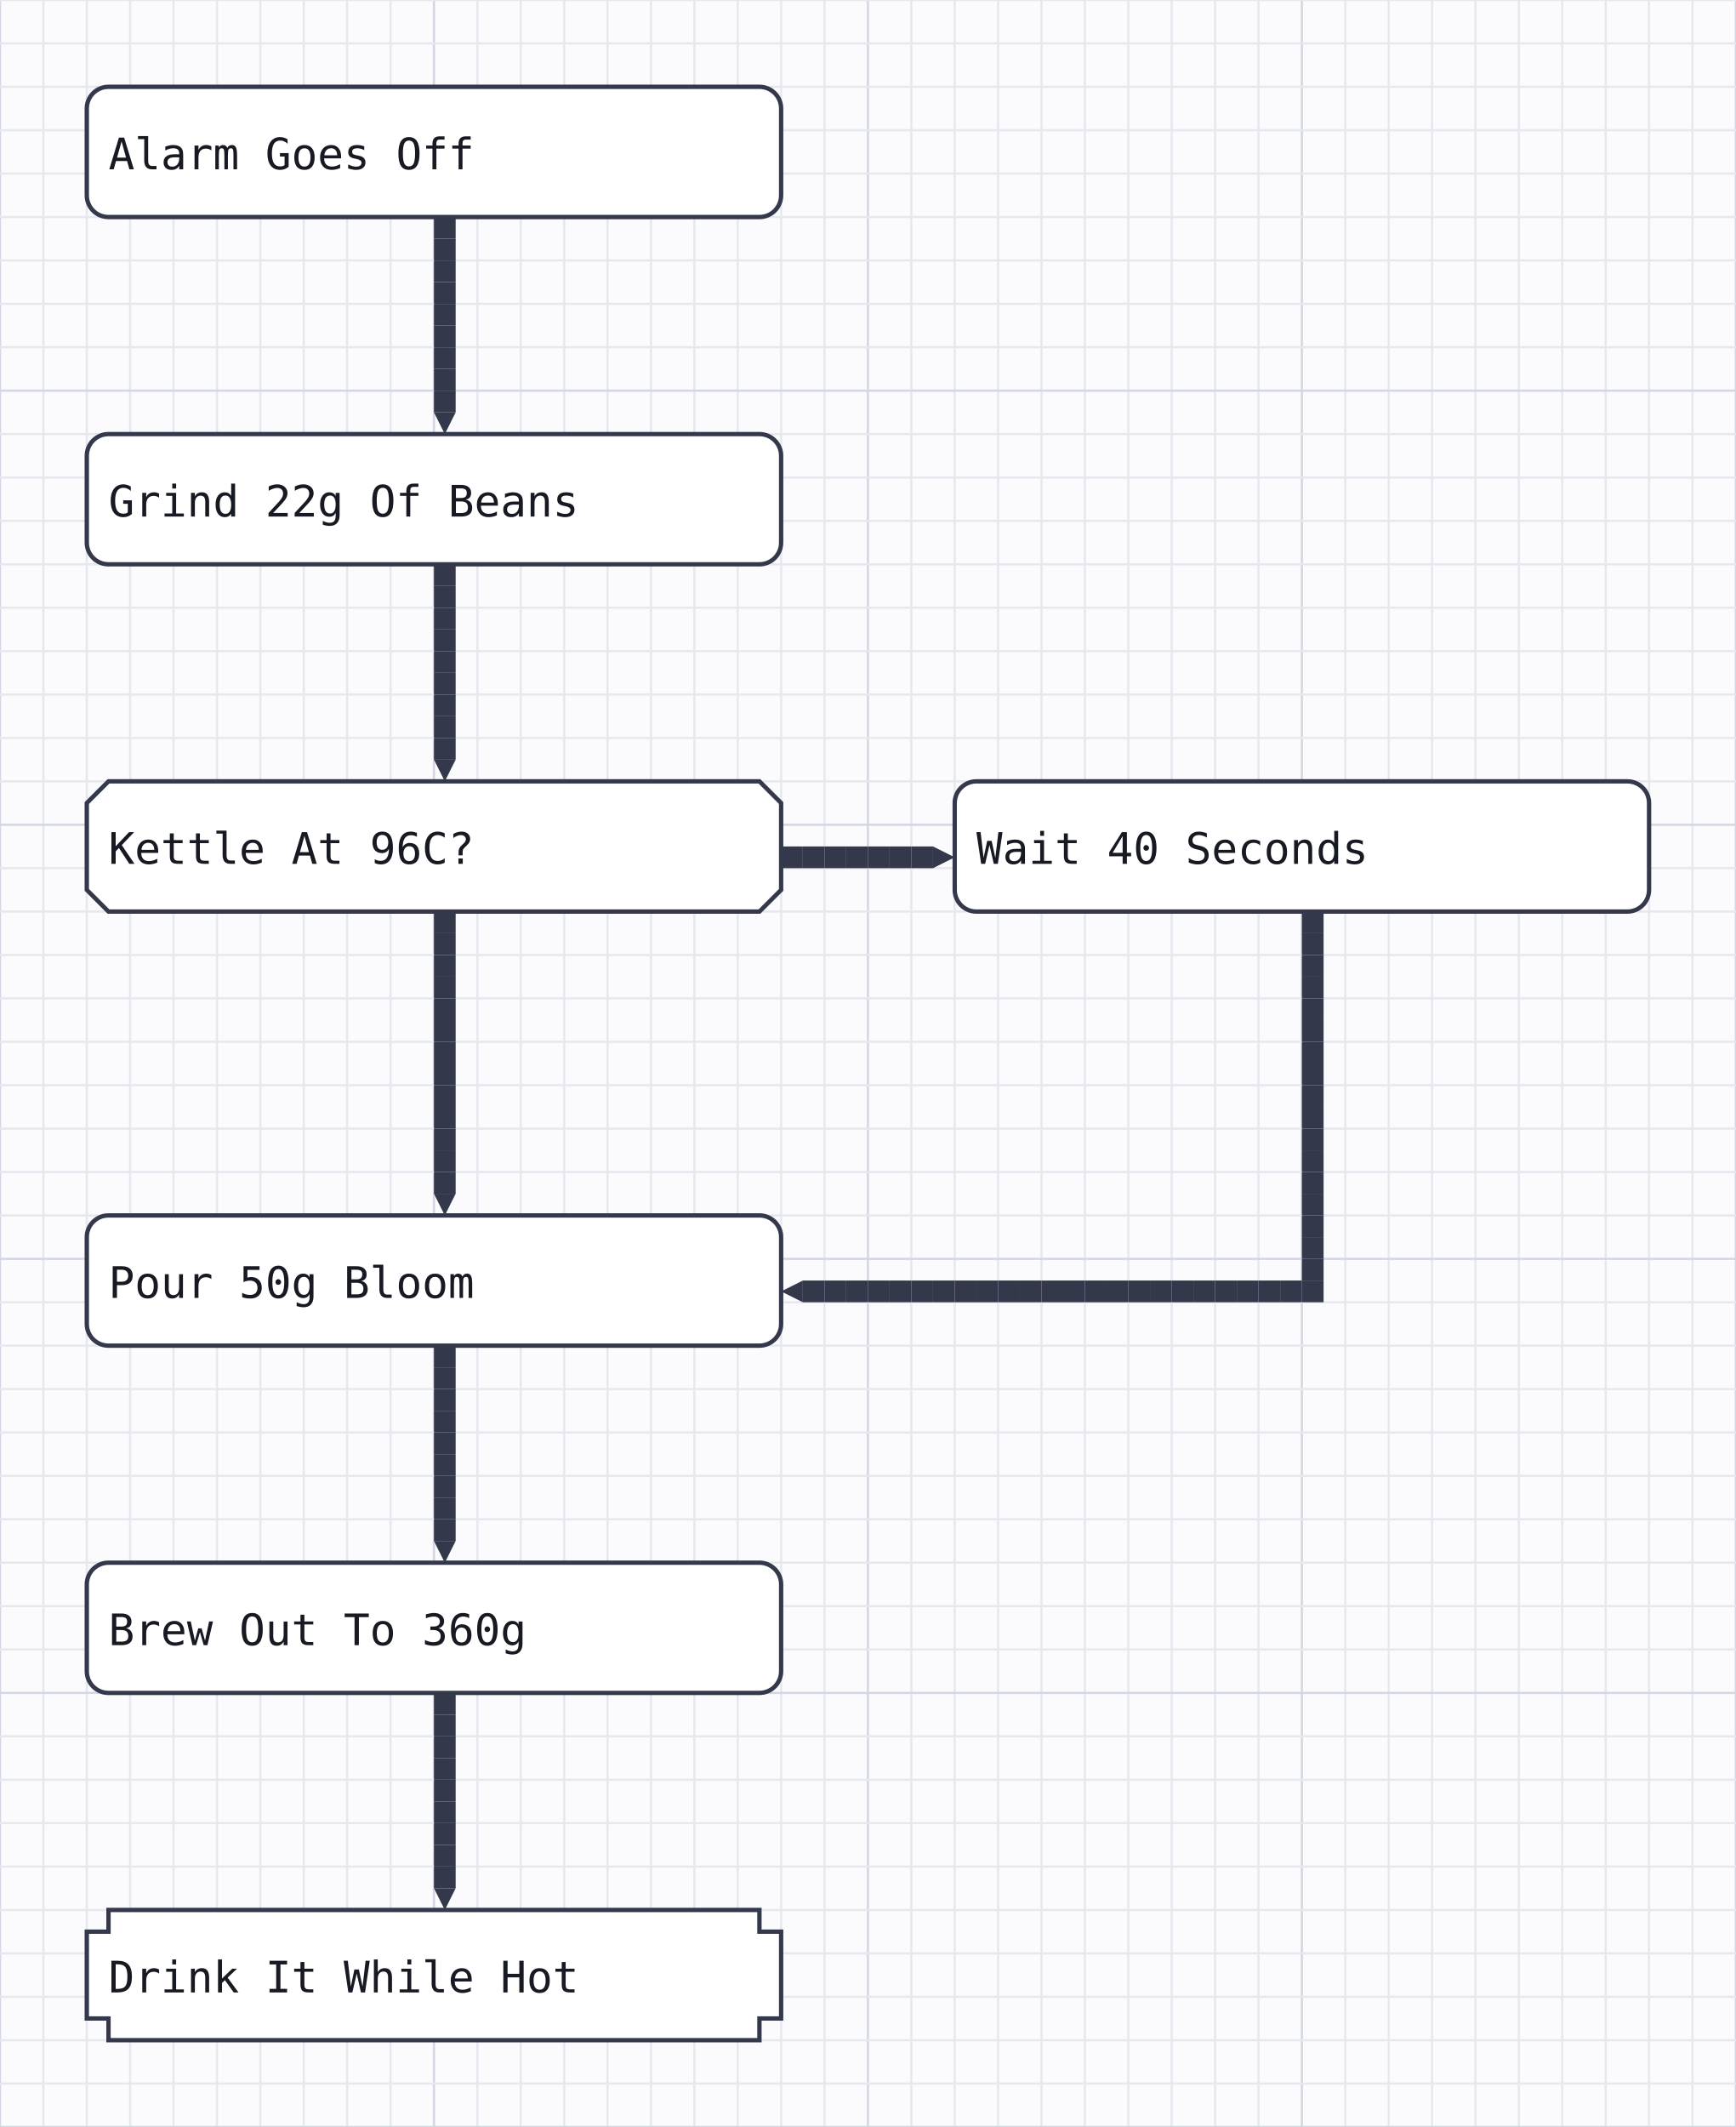
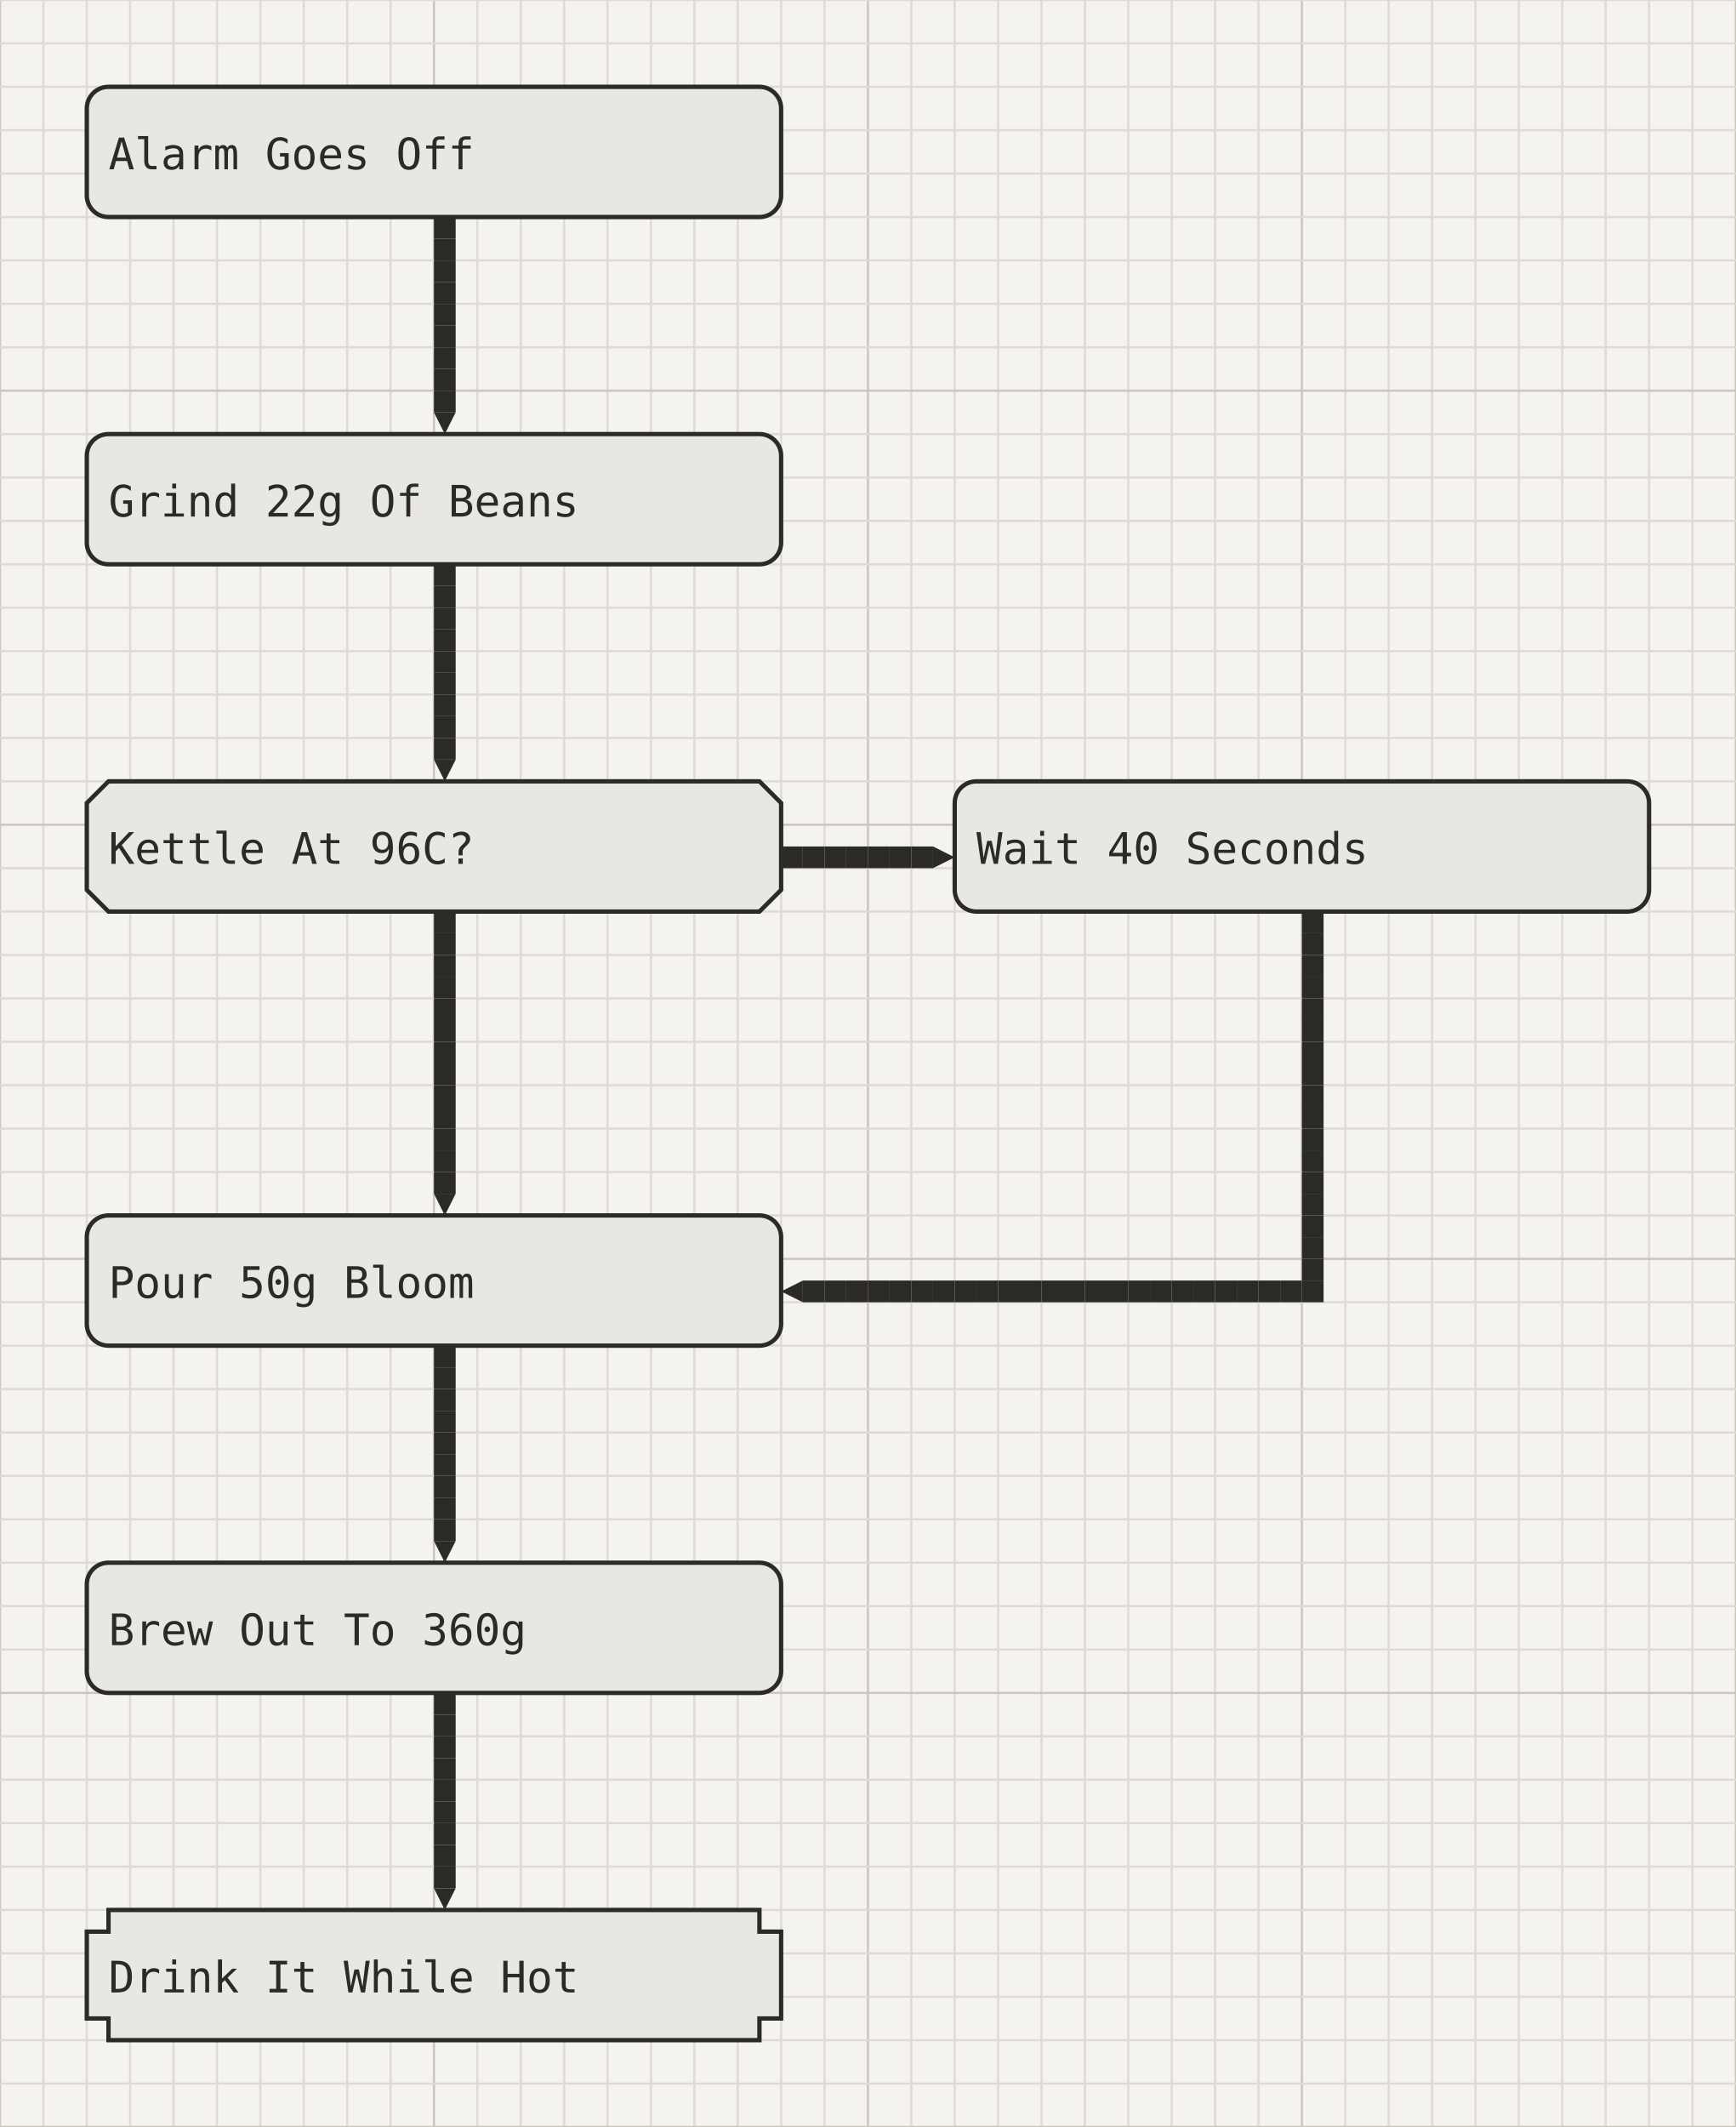
- <svg xmlns="http://www.w3.org/2000/svg" width="400" height="490" viewBox="0 0 400 490" font-family="ui-monospace, SFMono-Regular, &quot;Cascadia Mono&quot;, Menlo, Consolas, monospace">
+ <svg xmlns="http://www.w3.org/2000/svg" width="400" height="490" viewBox="0 0 400 490" font-family="ui-monospace, SFMono-Regular, &quot;Cascadia Mono&quot;, Menlo, Consolas, monospace" role="img" aria-labelledby="tp-title tp-desc">
  <style>
-   .bg { fill: #fbfbfd; }
-   .grid { stroke: #e6e8ef; stroke-width: 0.5; }
-   .grid-major { stroke: #d3d7e3; stroke-width: 0.5; }
-   .box { fill: #ffffff; stroke: #33384a; stroke-width: 1; }
-   .box-label { fill: #171a22; }
-   .stroke { fill: #33384a; }
-   .hop { stroke: #33384a; }
-   .free-text { fill: #171a22; }
-   .hit-S0, .hit-S1 { fill: #d92d20; opacity: 0.28; }
-   .hit-S2 { fill: #dc6803; opacity: 0.24; }
-   .hit-S3 { fill: #2e90fa; opacity: 0.18; }
+   .bg { fill: #f4f3ef; }
+   .grid { stroke: #dedbd3; stroke-width: 0.5; }
+   .grid-major { stroke: #cbc7bd; stroke-width: 0.5; }
+   .box { fill: #e9e7e1; stroke: #2b2a26; stroke-width: 1; }
+   .box-label, .key-title, .key-label { fill: #2b2a26; }
+   .stroke { fill: #2b2a26; }
+   .hop { stroke: #2b2a26; }
+   .free-text { fill: #6b6862; }
+   .hit-S0 { fill: #8a5b56; opacity: 0.30; }
+   .hit-S1 { fill: #96755c; opacity: 0.28; }
+   .hit-S2 { fill: #87805a; opacity: 0.24; }
+   .hit-S3 { fill: #4a6572; opacity: 0.20; }
+   .dimmed { fill: url(#tp-stipple); }
+   .dither-run { fill: #2b2a26; }
+   .simplify-run { fill: #2b2a26; }
  @media (prefers-color-scheme: dark) {
-     .bg { fill: #0e1016; }
-     .grid { stroke: #1d2130; }
-     .grid-major { stroke: #2a3044; }
-     .box { fill: #161a24; stroke: #99a2bd; }
-     .box-label, .free-text { fill: #e8ebf5; }
-     .stroke { fill: #99a2bd; }
-     .hop { stroke: #99a2bd; }
+     .bg { fill: #1a1917; }
+     .grid { stroke: #2e2c28; }
+     .grid-major { stroke: #3d3a35; }
+     .box { fill: #232220; stroke: #dedbd3; }
+     .box-label { fill: #dedbd3; }
+     .free-text { fill: #9a968d; }
+     .stroke { fill: #dedbd3; }
+     .hop { stroke: #dedbd3; }
  }
+ 
</style>
+   <defs>
+     <pattern id="tp-stipple" width="10" height="10" patternUnits="userSpaceOnUse">
+       <rect width="5" height="5" fill="#2b2a26" />
+       <rect x="5" y="5" width="5" height="5" fill="#2b2a26" />
+     </pattern>
+   </defs>
  <rect class="bg" x="0" y="0" width="400" height="490" />
  <g transform="translate(0,-10)">
    <line class="grid" x1="-20" y1="-10" x2="-20" y2="520" />
    <line class="grid" x1="-10" y1="-10" x2="-10" y2="520" />
    <line class="grid-major" x1="0" y1="-10" x2="0" y2="520" />
    <line class="grid" x1="10" y1="-10" x2="10" y2="520" />
    <line class="grid" x1="20" y1="-10" x2="20" y2="520" />
    <line class="grid" x1="30" y1="-10" x2="30" y2="520" />
    <line class="grid" x1="40" y1="-10" x2="40" y2="520" />
    <line class="grid" x1="50" y1="-10" x2="50" y2="520" />
    <line class="grid" x1="60" y1="-10" x2="60" y2="520" />
    <line class="grid" x1="70" y1="-10" x2="70" y2="520" />
    <line class="grid" x1="80" y1="-10" x2="80" y2="520" />
    <line class="grid" x1="90" y1="-10" x2="90" y2="520" />
    <line class="grid-major" x1="100" y1="-10" x2="100" y2="520" />
    <line class="grid" x1="110" y1="-10" x2="110" y2="520" />
    <line class="grid" x1="120" y1="-10" x2="120" y2="520" />
    <line class="grid" x1="130" y1="-10" x2="130" y2="520" />
    <line class="grid" x1="140" y1="-10" x2="140" y2="520" />
    <line class="grid" x1="150" y1="-10" x2="150" y2="520" />
    <line class="grid" x1="160" y1="-10" x2="160" y2="520" />
    <line class="grid" x1="170" y1="-10" x2="170" y2="520" />
    <line class="grid" x1="180" y1="-10" x2="180" y2="520" />
    <line class="grid" x1="190" y1="-10" x2="190" y2="520" />
    <line class="grid-major" x1="200" y1="-10" x2="200" y2="520" />
    <line class="grid" x1="210" y1="-10" x2="210" y2="520" />
    <line class="grid" x1="220" y1="-10" x2="220" y2="520" />
    <line class="grid" x1="230" y1="-10" x2="230" y2="520" />
    <line class="grid" x1="240" y1="-10" x2="240" y2="520" />
    <line class="grid" x1="250" y1="-10" x2="250" y2="520" />
    <line class="grid" x1="260" y1="-10" x2="260" y2="520" />
    <line class="grid" x1="270" y1="-10" x2="270" y2="520" />
    <line class="grid" x1="280" y1="-10" x2="280" y2="520" />
    <line class="grid" x1="290" y1="-10" x2="290" y2="520" />
    <line class="grid-major" x1="300" y1="-10" x2="300" y2="520" />
    <line class="grid" x1="310" y1="-10" x2="310" y2="520" />
    <line class="grid" x1="320" y1="-10" x2="320" y2="520" />
    <line class="grid" x1="330" y1="-10" x2="330" y2="520" />
    <line class="grid" x1="340" y1="-10" x2="340" y2="520" />
    <line class="grid" x1="350" y1="-10" x2="350" y2="520" />
    <line class="grid" x1="360" y1="-10" x2="360" y2="520" />
    <line class="grid" x1="370" y1="-10" x2="370" y2="520" />
    <line class="grid" x1="380" y1="-10" x2="380" y2="520" />
    <line class="grid" x1="390" y1="-10" x2="390" y2="520" />
    <line class="grid-major" x1="400" y1="-10" x2="400" y2="520" />
    <line class="grid" x1="410" y1="-10" x2="410" y2="520" />
    <line class="grid" x1="420" y1="-10" x2="420" y2="520" />
    <line class="grid" x1="-20" y1="-10" x2="420" y2="-10" />
    <line class="grid-major" x1="-20" y1="0" x2="420" y2="0" />
    <line class="grid" x1="-20" y1="10" x2="420" y2="10" />
    <line class="grid" x1="-20" y1="20" x2="420" y2="20" />
    <line class="grid" x1="-20" y1="30" x2="420" y2="30" />
    <line class="grid" x1="-20" y1="40" x2="420" y2="40" />
    <line class="grid" x1="-20" y1="50" x2="420" y2="50" />
    <line class="grid" x1="-20" y1="60" x2="420" y2="60" />
    <line class="grid" x1="-20" y1="70" x2="420" y2="70" />
    <line class="grid" x1="-20" y1="80" x2="420" y2="80" />
    <line class="grid" x1="-20" y1="90" x2="420" y2="90" />
    <line class="grid-major" x1="-20" y1="100" x2="420" y2="100" />
    <line class="grid" x1="-20" y1="110" x2="420" y2="110" />
    <line class="grid" x1="-20" y1="120" x2="420" y2="120" />
    <line class="grid" x1="-20" y1="130" x2="420" y2="130" />
    <line class="grid" x1="-20" y1="140" x2="420" y2="140" />
    <line class="grid" x1="-20" y1="150" x2="420" y2="150" />
    <line class="grid" x1="-20" y1="160" x2="420" y2="160" />
    <line class="grid" x1="-20" y1="170" x2="420" y2="170" />
    <line class="grid" x1="-20" y1="180" x2="420" y2="180" />
    <line class="grid" x1="-20" y1="190" x2="420" y2="190" />
    <line class="grid-major" x1="-20" y1="200" x2="420" y2="200" />
    <line class="grid" x1="-20" y1="210" x2="420" y2="210" />
    <line class="grid" x1="-20" y1="220" x2="420" y2="220" />
    <line class="grid" x1="-20" y1="230" x2="420" y2="230" />
    <line class="grid" x1="-20" y1="240" x2="420" y2="240" />
    <line class="grid" x1="-20" y1="250" x2="420" y2="250" />
    <line class="grid" x1="-20" y1="260" x2="420" y2="260" />
    <line class="grid" x1="-20" y1="270" x2="420" y2="270" />
    <line class="grid" x1="-20" y1="280" x2="420" y2="280" />
    <line class="grid" x1="-20" y1="290" x2="420" y2="290" />
    <line class="grid-major" x1="-20" y1="300" x2="420" y2="300" />
    <line class="grid" x1="-20" y1="310" x2="420" y2="310" />
    <line class="grid" x1="-20" y1="320" x2="420" y2="320" />
    <line class="grid" x1="-20" y1="330" x2="420" y2="330" />
    <line class="grid" x1="-20" y1="340" x2="420" y2="340" />
    <line class="grid" x1="-20" y1="350" x2="420" y2="350" />
    <line class="grid" x1="-20" y1="360" x2="420" y2="360" />
    <line class="grid" x1="-20" y1="370" x2="420" y2="370" />
    <line class="grid" x1="-20" y1="380" x2="420" y2="380" />
    <line class="grid" x1="-20" y1="390" x2="420" y2="390" />
    <line class="grid-major" x1="-20" y1="400" x2="420" y2="400" />
    <line class="grid" x1="-20" y1="410" x2="420" y2="410" />
    <line class="grid" x1="-20" y1="420" x2="420" y2="420" />
    <line class="grid" x1="-20" y1="430" x2="420" y2="430" />
    <line class="grid" x1="-20" y1="440" x2="420" y2="440" />
    <line class="grid" x1="-20" y1="450" x2="420" y2="450" />
    <line class="grid" x1="-20" y1="460" x2="420" y2="460" />
    <line class="grid" x1="-20" y1="470" x2="420" y2="470" />
    <line class="grid" x1="-20" y1="480" x2="420" y2="480" />
    <line class="grid" x1="-20" y1="490" x2="420" y2="490" />
    <line class="grid-major" x1="-20" y1="500" x2="420" y2="500" />
    <line class="grid" x1="-20" y1="510" x2="420" y2="510" />
    <line class="grid" x1="-20" y1="520" x2="420" y2="520" />
  </g>
  <g transform="translate(0,-10)">
    <g data-page="base" data-z="0" opacity="1">
-       <path class="box" d="M25,30 H175 A5,5 0 0 1 180,35 V55 A5,5 0 0 1 175,60 H25 A5,5 0 0 1 20,55 V35 A5,5 0 0 1 25,30 Z" data-id="alarm" />
-       <text class="box-label" x="25" y="49" font-size="10" textLength="84" lengthAdjust="spacingAndGlyphs" xml:space="preserve">Alarm Goes Off</text>
-       <path class="box" d="M25,110 H175 A5,5 0 0 1 180,115 V135 A5,5 0 0 1 175,140 H25 A5,5 0 0 1 20,135 V115 A5,5 0 0 1 25,110 Z" data-id="grind" />
-       <text class="box-label" x="25" y="129" font-size="10" textLength="108" lengthAdjust="spacingAndGlyphs" xml:space="preserve">Grind 22g Of Beans</text>
-       <path class="box" d="M25,190 H175 L180,195 V215 L175,220 H25 L20,215 V195 Z" data-id="kettle" />
-       <text class="box-label" x="25" y="209" font-size="10" textLength="84" lengthAdjust="spacingAndGlyphs" xml:space="preserve">Kettle At 96C?</text>
-       <path class="box" d="M225,190 H375 A5,5 0 0 1 380,195 V215 A5,5 0 0 1 375,220 H225 A5,5 0 0 1 220,215 V195 A5,5 0 0 1 225,190 Z" data-id="wait" />
-       <text class="box-label" x="225" y="209" font-size="10" textLength="90" lengthAdjust="spacingAndGlyphs" xml:space="preserve">Wait 40 Seconds</text>
-       <path class="box" d="M25,290 H175 A5,5 0 0 1 180,295 V315 A5,5 0 0 1 175,320 H25 A5,5 0 0 1 20,315 V295 A5,5 0 0 1 25,290 Z" data-id="bloom" />
-       <text class="box-label" x="25" y="309" font-size="10" textLength="84" lengthAdjust="spacingAndGlyphs" xml:space="preserve">Pour 50g Bloom</text>
-       <path class="box" d="M25,370 H175 A5,5 0 0 1 180,375 V395 A5,5 0 0 1 175,400 H25 A5,5 0 0 1 20,395 V375 A5,5 0 0 1 25,370 Z" data-id="brew" />
-       <text class="box-label" x="25" y="389" font-size="10" textLength="96" lengthAdjust="spacingAndGlyphs" xml:space="preserve">Brew Out To 360g</text>
-       <path class="box" d="M25,450 H175 V455 H180 V475 H175 V480 H25 V475 H20 V455 H25 Z" data-id="drink" />
-       <text class="box-label" x="25" y="469" font-size="10" textLength="108" lengthAdjust="spacingAndGlyphs" xml:space="preserve">Drink It While Hot</text>
-       <g data-id="alarm-grind" data-kind="path">
-         <rect class="stroke" x="100" y="60" width="5" height="5" />
-         <rect class="stroke" x="100" y="65" width="5" height="5" />
-         <rect class="stroke" x="100" y="70" width="5" height="5" />
-         <rect class="stroke" x="100" y="75" width="5" height="5" />
-         <rect class="stroke" x="100" y="80" width="5" height="5" />
-         <rect class="stroke" x="100" y="85" width="5" height="5" />
-         <rect class="stroke" x="100" y="90" width="5" height="5" />
-         <rect class="stroke" x="100" y="95" width="5" height="5" />
-         <rect class="stroke" x="100" y="100" width="5" height="5" />
-         <path class="stroke" d="M100,105 L102.5,110 L105,105 Z" />
-       </g>
-       <g data-id="grind-kettle" data-kind="path">
-         <rect class="stroke" x="100" y="140" width="5" height="5" />
-         <rect class="stroke" x="100" y="145" width="5" height="5" />
-         <rect class="stroke" x="100" y="150" width="5" height="5" />
-         <rect class="stroke" x="100" y="155" width="5" height="5" />
-         <rect class="stroke" x="100" y="160" width="5" height="5" />
-         <rect class="stroke" x="100" y="165" width="5" height="5" />
-         <rect class="stroke" x="100" y="170" width="5" height="5" />
-         <rect class="stroke" x="100" y="175" width="5" height="5" />
-         <rect class="stroke" x="100" y="180" width="5" height="5" />
-         <path class="stroke" d="M100,185 L102.5,190 L105,185 Z" />
-       </g>
-       <g data-id="kettle-bloom" data-kind="path">
-         <rect class="stroke" x="100" y="220" width="5" height="5" />
-         <rect class="stroke" x="100" y="225" width="5" height="5" />
-         <rect class="stroke" x="100" y="230" width="5" height="5" />
-         <rect class="stroke" x="100" y="235" width="5" height="5" />
-         <rect class="stroke" x="100" y="240" width="5" height="5" />
-         <rect class="stroke" x="100" y="245" width="5" height="5" />
-         <rect class="stroke" x="100" y="250" width="5" height="5" />
-         <rect class="stroke" x="100" y="255" width="5" height="5" />
-         <rect class="stroke" x="100" y="260" width="5" height="5" />
-         <rect class="stroke" x="100" y="265" width="5" height="5" />
-         <rect class="stroke" x="100" y="270" width="5" height="5" />
-         <rect class="stroke" x="100" y="275" width="5" height="5" />
-         <rect class="stroke" x="100" y="280" width="5" height="5" />
-         <path class="stroke" d="M100,285 L102.5,290 L105,285 Z" />
-       </g>
-       <g data-id="bloom-brew" data-kind="path">
-         <rect class="stroke" x="100" y="320" width="5" height="5" />
-         <rect class="stroke" x="100" y="325" width="5" height="5" />
-         <rect class="stroke" x="100" y="330" width="5" height="5" />
-         <rect class="stroke" x="100" y="335" width="5" height="5" />
-         <rect class="stroke" x="100" y="340" width="5" height="5" />
-         <rect class="stroke" x="100" y="345" width="5" height="5" />
-         <rect class="stroke" x="100" y="350" width="5" height="5" />
-         <rect class="stroke" x="100" y="355" width="5" height="5" />
-         <rect class="stroke" x="100" y="360" width="5" height="5" />
-         <path class="stroke" d="M100,365 L102.5,370 L105,365 Z" />
-       </g>
-       <g data-id="brew-drink" data-kind="path">
-         <rect class="stroke" x="100" y="400" width="5" height="5" />
-         <rect class="stroke" x="100" y="405" width="5" height="5" />
-         <rect class="stroke" x="100" y="410" width="5" height="5" />
-         <rect class="stroke" x="100" y="415" width="5" height="5" />
-         <rect class="stroke" x="100" y="420" width="5" height="5" />
-         <rect class="stroke" x="100" y="425" width="5" height="5" />
-         <rect class="stroke" x="100" y="430" width="5" height="5" />
-         <rect class="stroke" x="100" y="435" width="5" height="5" />
-         <rect class="stroke" x="100" y="440" width="5" height="5" />
-         <path class="stroke" d="M100,445 L102.5,450 L105,445 Z" />
-       </g>
-       <g data-id="kettle-wait" data-kind="path">
-         <rect class="stroke" x="180" y="205" width="5" height="5" />
-         <rect class="stroke" x="185" y="205" width="5" height="5" />
-         <rect class="stroke" x="190" y="205" width="5" height="5" />
-         <rect class="stroke" x="195" y="205" width="5" height="5" />
-         <rect class="stroke" x="200" y="205" width="5" height="5" />
-         <rect class="stroke" x="205" y="205" width="5" height="5" />
-         <rect class="stroke" x="210" y="205" width="5" height="5" />
-         <path class="stroke" d="M215,205 L220,207.5 L215,210 Z" />
-       </g>
-       <g data-id="wait-bloom" data-kind="path">
-         <rect class="stroke" x="300" y="220" width="5" height="5" />
-         <rect class="stroke" x="300" y="225" width="5" height="5" />
-         <rect class="stroke" x="300" y="230" width="5" height="5" />
-         <rect class="stroke" x="300" y="235" width="5" height="5" />
-         <rect class="stroke" x="300" y="240" width="5" height="5" />
-         <rect class="stroke" x="300" y="245" width="5" height="5" />
-         <rect class="stroke" x="300" y="250" width="5" height="5" />
-         <rect class="stroke" x="300" y="255" width="5" height="5" />
-         <rect class="stroke" x="300" y="260" width="5" height="5" />
-         <rect class="stroke" x="300" y="265" width="5" height="5" />
-         <rect class="stroke" x="300" y="270" width="5" height="5" />
-         <rect class="stroke" x="300" y="275" width="5" height="5" />
-         <rect class="stroke" x="300" y="280" width="5" height="5" />
-         <rect class="stroke" x="300" y="285" width="5" height="5" />
-         <rect class="stroke" x="300" y="290" width="5" height="5" />
-         <rect class="stroke" x="300" y="295" width="5" height="5" />
-         <rect class="stroke" x="300" y="300" width="5" height="5" />
-         <rect class="stroke" x="300" y="305" width="5" height="5" />
-         <rect class="stroke" x="295" y="305" width="5" height="5" />
-         <rect class="stroke" x="290" y="305" width="5" height="5" />
-         <rect class="stroke" x="285" y="305" width="5" height="5" />
-         <rect class="stroke" x="280" y="305" width="5" height="5" />
-         <rect class="stroke" x="275" y="305" width="5" height="5" />
-         <rect class="stroke" x="270" y="305" width="5" height="5" />
-         <rect class="stroke" x="265" y="305" width="5" height="5" />
-         <rect class="stroke" x="260" y="305" width="5" height="5" />
-         <rect class="stroke" x="255" y="305" width="5" height="5" />
-         <rect class="stroke" x="250" y="305" width="5" height="5" />
-         <rect class="stroke" x="245" y="305" width="5" height="5" />
-         <rect class="stroke" x="240" y="305" width="5" height="5" />
-         <rect class="stroke" x="235" y="305" width="5" height="5" />
-         <rect class="stroke" x="230" y="305" width="5" height="5" />
-         <rect class="stroke" x="225" y="305" width="5" height="5" />
-         <rect class="stroke" x="220" y="305" width="5" height="5" />
-         <rect class="stroke" x="215" y="305" width="5" height="5" />
-         <rect class="stroke" x="210" y="305" width="5" height="5" />
-         <rect class="stroke" x="205" y="305" width="5" height="5" />
-         <rect class="stroke" x="200" y="305" width="5" height="5" />
-         <rect class="stroke" x="195" y="305" width="5" height="5" />
-         <rect class="stroke" x="190" y="305" width="5" height="5" />
-         <rect class="stroke" x="185" y="305" width="5" height="5" />
-         <path class="stroke" d="M185,305 L180,307.5 L185,310 Z" />
+       <g data-element="alarm" role="group" aria-label="box alarm: Alarm Goes Off">
+         <path class="box" d="M25,30 H175 A5,5 0 0 1 180,35 V55 A5,5 0 0 1 175,60 H25 A5,5 0 0 1 20,55 V35 A5,5 0 0 1 25,30 Z" data-id="alarm" />
+         <text class="box-label" x="25" y="49" font-size="10" textLength="84" lengthAdjust="spacingAndGlyphs" xml:space="preserve">Alarm Goes Off</text>
+       </g>
+       <g data-element="grind" role="group" aria-label="box grind: Grind 22g Of Beans">
+         <path class="box" d="M25,110 H175 A5,5 0 0 1 180,115 V135 A5,5 0 0 1 175,140 H25 A5,5 0 0 1 20,135 V115 A5,5 0 0 1 25,110 Z" data-id="grind" />
+         <text class="box-label" x="25" y="129" font-size="10" textLength="108" lengthAdjust="spacingAndGlyphs" xml:space="preserve">Grind 22g Of Beans</text>
+       </g>
+       <g data-element="kettle" role="group" aria-label="box kettle: Kettle At 96C?">
+         <path class="box" d="M25,190 H175 L180,195 V215 L175,220 H25 L20,215 V195 Z" data-id="kettle" />
+         <text class="box-label" x="25" y="209" font-size="10" textLength="84" lengthAdjust="spacingAndGlyphs" xml:space="preserve">Kettle At 96C?</text>
+       </g>
+       <g data-element="wait" role="group" aria-label="box wait: Wait 40 Seconds">
+         <path class="box" d="M225,190 H375 A5,5 0 0 1 380,195 V215 A5,5 0 0 1 375,220 H225 A5,5 0 0 1 220,215 V195 A5,5 0 0 1 225,190 Z" data-id="wait" />
+         <text class="box-label" x="225" y="209" font-size="10" textLength="90" lengthAdjust="spacingAndGlyphs" xml:space="preserve">Wait 40 Seconds</text>
+       </g>
+       <g data-element="bloom" role="group" aria-label="box bloom: Pour 50g Bloom">
+         <path class="box" d="M25,290 H175 A5,5 0 0 1 180,295 V315 A5,5 0 0 1 175,320 H25 A5,5 0 0 1 20,315 V295 A5,5 0 0 1 25,290 Z" data-id="bloom" />
+         <text class="box-label" x="25" y="309" font-size="10" textLength="84" lengthAdjust="spacingAndGlyphs" xml:space="preserve">Pour 50g Bloom</text>
+       </g>
+       <g data-element="brew" role="group" aria-label="box brew: Brew Out To 360g">
+         <path class="box" d="M25,370 H175 A5,5 0 0 1 180,375 V395 A5,5 0 0 1 175,400 H25 A5,5 0 0 1 20,395 V375 A5,5 0 0 1 25,370 Z" data-id="brew" />
+         <text class="box-label" x="25" y="389" font-size="10" textLength="96" lengthAdjust="spacingAndGlyphs" xml:space="preserve">Brew Out To 360g</text>
+       </g>
+       <g data-element="drink" role="group" aria-label="box drink: Drink It While Hot">
+         <path class="box" d="M25,450 H175 V455 H180 V475 H175 V480 H25 V475 H20 V455 H25 Z" data-id="drink" />
+         <text class="box-label" x="25" y="469" font-size="10" textLength="108" lengthAdjust="spacingAndGlyphs" xml:space="preserve">Drink It While Hot</text>
+       </g>
+       <g data-element="alarm-grind" role="group" aria-label="path alarm-grind">
+         <g data-id="alarm-grind" data-kind="path">
+           <rect class="stroke" x="100" y="60" width="5" height="5" />
+           <rect class="stroke" x="100" y="65" width="5" height="5" />
+           <rect class="stroke" x="100" y="70" width="5" height="5" />
+           <rect class="stroke" x="100" y="75" width="5" height="5" />
+           <rect class="stroke" x="100" y="80" width="5" height="5" />
+           <rect class="stroke" x="100" y="85" width="5" height="5" />
+           <rect class="stroke" x="100" y="90" width="5" height="5" />
+           <rect class="stroke" x="100" y="95" width="5" height="5" />
+           <rect class="stroke" x="100" y="100" width="5" height="5" />
+           <path class="stroke" d="M100,105 L102.5,110 L105,105 Z" />
+         </g>
+       </g>
+       <g data-element="grind-kettle" role="group" aria-label="path grind-kettle">
+         <g data-id="grind-kettle" data-kind="path">
+           <rect class="stroke" x="100" y="140" width="5" height="5" />
+           <rect class="stroke" x="100" y="145" width="5" height="5" />
+           <rect class="stroke" x="100" y="150" width="5" height="5" />
+           <rect class="stroke" x="100" y="155" width="5" height="5" />
+           <rect class="stroke" x="100" y="160" width="5" height="5" />
+           <rect class="stroke" x="100" y="165" width="5" height="5" />
+           <rect class="stroke" x="100" y="170" width="5" height="5" />
+           <rect class="stroke" x="100" y="175" width="5" height="5" />
+           <rect class="stroke" x="100" y="180" width="5" height="5" />
+           <path class="stroke" d="M100,185 L102.5,190 L105,185 Z" />
+         </g>
+       </g>
+       <g data-element="kettle-bloom" role="group" aria-label="path kettle-bloom">
+         <g data-id="kettle-bloom" data-kind="path">
+           <rect class="stroke" x="100" y="220" width="5" height="5" />
+           <rect class="stroke" x="100" y="225" width="5" height="5" />
+           <rect class="stroke" x="100" y="230" width="5" height="5" />
+           <rect class="stroke" x="100" y="235" width="5" height="5" />
+           <rect class="stroke" x="100" y="240" width="5" height="5" />
+           <rect class="stroke" x="100" y="245" width="5" height="5" />
+           <rect class="stroke" x="100" y="250" width="5" height="5" />
+           <rect class="stroke" x="100" y="255" width="5" height="5" />
+           <rect class="stroke" x="100" y="260" width="5" height="5" />
+           <rect class="stroke" x="100" y="265" width="5" height="5" />
+           <rect class="stroke" x="100" y="270" width="5" height="5" />
+           <rect class="stroke" x="100" y="275" width="5" height="5" />
+           <rect class="stroke" x="100" y="280" width="5" height="5" />
+           <path class="stroke" d="M100,285 L102.5,290 L105,285 Z" />
+         </g>
+       </g>
+       <g data-element="bloom-brew" role="group" aria-label="path bloom-brew">
+         <g data-id="bloom-brew" data-kind="path">
+           <rect class="stroke" x="100" y="320" width="5" height="5" />
+           <rect class="stroke" x="100" y="325" width="5" height="5" />
+           <rect class="stroke" x="100" y="330" width="5" height="5" />
+           <rect class="stroke" x="100" y="335" width="5" height="5" />
+           <rect class="stroke" x="100" y="340" width="5" height="5" />
+           <rect class="stroke" x="100" y="345" width="5" height="5" />
+           <rect class="stroke" x="100" y="350" width="5" height="5" />
+           <rect class="stroke" x="100" y="355" width="5" height="5" />
+           <rect class="stroke" x="100" y="360" width="5" height="5" />
+           <path class="stroke" d="M100,365 L102.5,370 L105,365 Z" />
+         </g>
+       </g>
+       <g data-element="brew-drink" role="group" aria-label="path brew-drink">
+         <g data-id="brew-drink" data-kind="path">
+           <rect class="stroke" x="100" y="400" width="5" height="5" />
+           <rect class="stroke" x="100" y="405" width="5" height="5" />
+           <rect class="stroke" x="100" y="410" width="5" height="5" />
+           <rect class="stroke" x="100" y="415" width="5" height="5" />
+           <rect class="stroke" x="100" y="420" width="5" height="5" />
+           <rect class="stroke" x="100" y="425" width="5" height="5" />
+           <rect class="stroke" x="100" y="430" width="5" height="5" />
+           <rect class="stroke" x="100" y="435" width="5" height="5" />
+           <rect class="stroke" x="100" y="440" width="5" height="5" />
+           <path class="stroke" d="M100,445 L102.5,450 L105,445 Z" />
+         </g>
+       </g>
+       <g data-element="kettle-wait" role="group" aria-label="path kettle-wait">
+         <g data-id="kettle-wait" data-kind="path">
+           <rect class="stroke" x="180" y="205" width="5" height="5" />
+           <rect class="stroke" x="185" y="205" width="5" height="5" />
+           <rect class="stroke" x="190" y="205" width="5" height="5" />
+           <rect class="stroke" x="195" y="205" width="5" height="5" />
+           <rect class="stroke" x="200" y="205" width="5" height="5" />
+           <rect class="stroke" x="205" y="205" width="5" height="5" />
+           <rect class="stroke" x="210" y="205" width="5" height="5" />
+           <path class="stroke" d="M215,205 L220,207.5 L215,210 Z" />
+         </g>
+       </g>
+       <g data-element="wait-bloom" role="group" aria-label="path wait-bloom">
+         <g data-id="wait-bloom" data-kind="path">
+           <rect class="stroke" x="300" y="220" width="5" height="5" />
+           <rect class="stroke" x="300" y="225" width="5" height="5" />
+           <rect class="stroke" x="300" y="230" width="5" height="5" />
+           <rect class="stroke" x="300" y="235" width="5" height="5" />
+           <rect class="stroke" x="300" y="240" width="5" height="5" />
+           <rect class="stroke" x="300" y="245" width="5" height="5" />
+           <rect class="stroke" x="300" y="250" width="5" height="5" />
+           <rect class="stroke" x="300" y="255" width="5" height="5" />
+           <rect class="stroke" x="300" y="260" width="5" height="5" />
+           <rect class="stroke" x="300" y="265" width="5" height="5" />
+           <rect class="stroke" x="300" y="270" width="5" height="5" />
+           <rect class="stroke" x="300" y="275" width="5" height="5" />
+           <rect class="stroke" x="300" y="280" width="5" height="5" />
+           <rect class="stroke" x="300" y="285" width="5" height="5" />
+           <rect class="stroke" x="300" y="290" width="5" height="5" />
+           <rect class="stroke" x="300" y="295" width="5" height="5" />
+           <rect class="stroke" x="300" y="300" width="5" height="5" />
+           <rect class="stroke" x="300" y="305" width="5" height="5" />
+           <rect class="stroke" x="295" y="305" width="5" height="5" />
+           <rect class="stroke" x="290" y="305" width="5" height="5" />
+           <rect class="stroke" x="285" y="305" width="5" height="5" />
+           <rect class="stroke" x="280" y="305" width="5" height="5" />
+           <rect class="stroke" x="275" y="305" width="5" height="5" />
+           <rect class="stroke" x="270" y="305" width="5" height="5" />
+           <rect class="stroke" x="265" y="305" width="5" height="5" />
+           <rect class="stroke" x="260" y="305" width="5" height="5" />
+           <rect class="stroke" x="255" y="305" width="5" height="5" />
+           <rect class="stroke" x="250" y="305" width="5" height="5" />
+           <rect class="stroke" x="245" y="305" width="5" height="5" />
+           <rect class="stroke" x="240" y="305" width="5" height="5" />
+           <rect class="stroke" x="235" y="305" width="5" height="5" />
+           <rect class="stroke" x="230" y="305" width="5" height="5" />
+           <rect class="stroke" x="225" y="305" width="5" height="5" />
+           <rect class="stroke" x="220" y="305" width="5" height="5" />
+           <rect class="stroke" x="215" y="305" width="5" height="5" />
+           <rect class="stroke" x="210" y="305" width="5" height="5" />
+           <rect class="stroke" x="205" y="305" width="5" height="5" />
+           <rect class="stroke" x="200" y="305" width="5" height="5" />
+           <rect class="stroke" x="195" y="305" width="5" height="5" />
+           <rect class="stroke" x="190" y="305" width="5" height="5" />
+           <rect class="stroke" x="185" y="305" width="5" height="5" />
+           <path class="stroke" d="M185,305 L180,307.5 L185,310 Z" />
+         </g>
      </g>
    </g>
  </g>
</svg>
